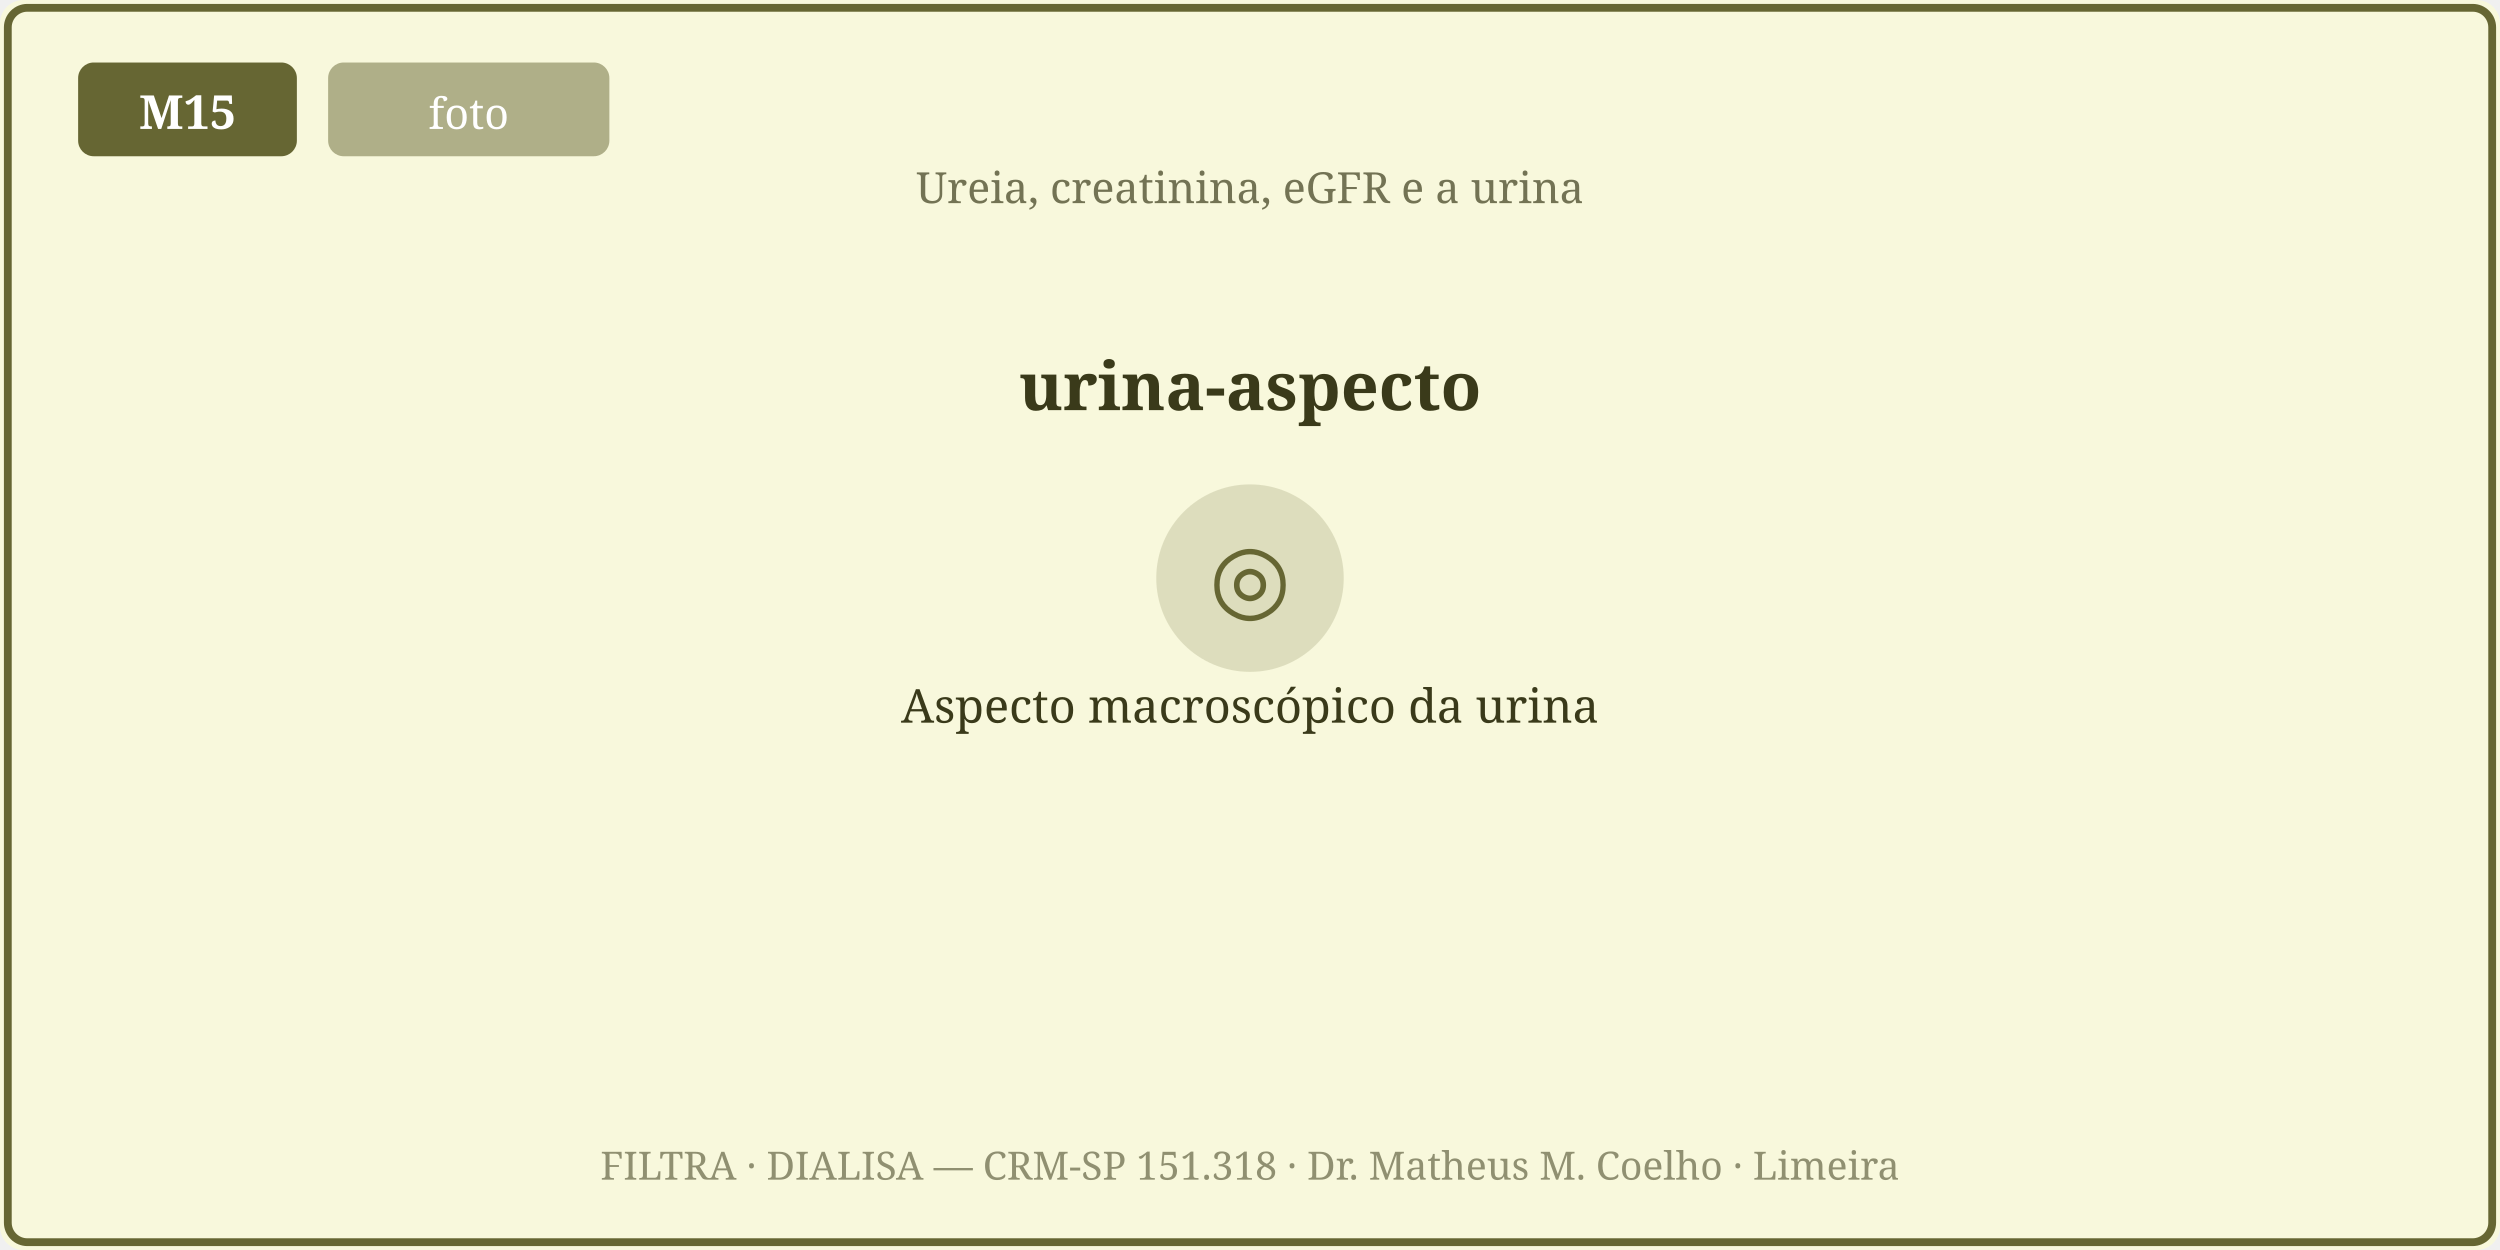
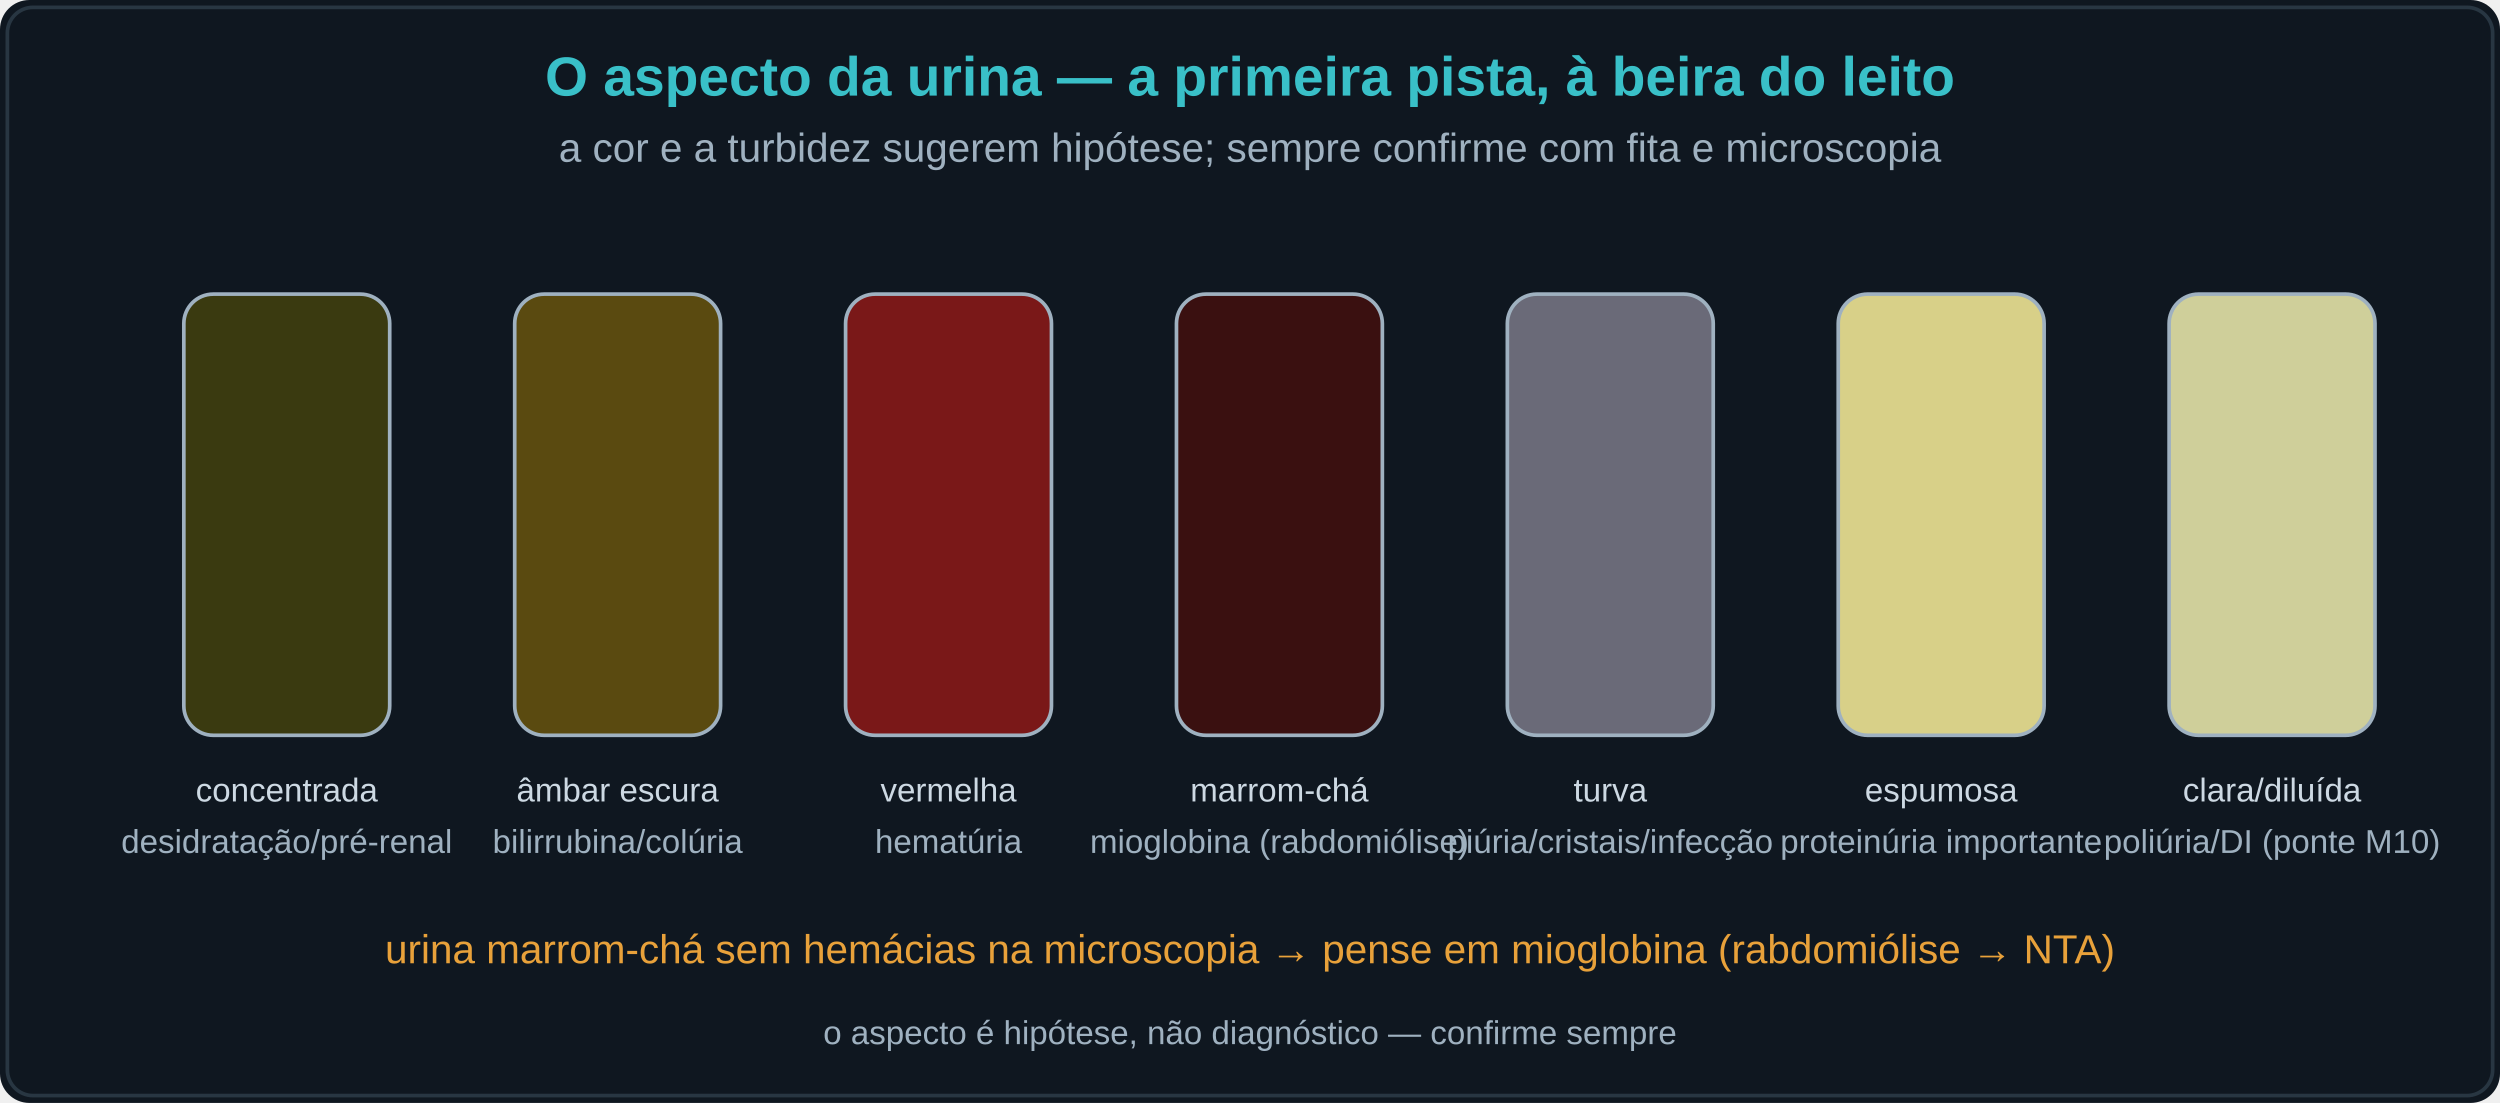
- <svg xmlns="http://www.w3.org/2000/svg" viewBox="0 0 640 320" font-family="Georgia,serif">
-   <rect width="640" height="320" fill="#f8f8dc" rx="6" />
-   <rect x="2" y="2" width="636" height="316" rx="5" fill="none" stroke="#666633" stroke-width="2" />
-   <rect x="20" y="16" width="56" height="24" rx="4" fill="#666633" />
-   <text x="48" y="33" text-anchor="middle" font-size="12" font-weight="bold" fill="white">M15</text>
-   <rect x="84" y="16" width="72" height="24" rx="4" fill="#666633" opacity="0.5" />
-   <text x="120" y="33" text-anchor="middle" font-size="11" fill="white">foto</text>
-   <text x="320" y="52" text-anchor="middle" font-size="11" fill="#3a3a1a" opacity="0.7">Ureia, creatinina, eGFR e a urina</text>
-   <text x="320" y="105" text-anchor="middle" font-size="17" font-weight="bold" fill="#3a3a1a">urina-aspecto</text>
-   <circle cx="320" cy="148" r="24" fill="#666633" opacity="0.18" />
-   <text x="320" y="156" text-anchor="middle" font-size="24" fill="#666633">◎</text>
-   <text x="320" y="185" text-anchor="middle" font-size="12" fill="#3a3a1a">Aspecto macroscópico da urina</text>
-   <text x="320" y="302" text-anchor="middle" font-size="10" fill="#3a3a1a" opacity="0.55">FILTRA · DIALISA — CRM-SP 151.318 · Dr. Matheus M. Coelho · Limeira</text>
+ <svg xmlns="http://www.w3.org/2000/svg" viewBox="0 0 680 300" font-family="system-ui,Arial,sans-serif">
+   <rect width="680" height="300" rx="8" fill="#0f1720" />
+   <rect x="2" y="2" width="676" height="296" rx="7" fill="none" stroke="#283642" />
+   <text x="340" y="26" text-anchor="middle" font-size="15" font-weight="bold" fill="#39c0c8">O aspecto da urina — a primeira pista, à beira do leito</text>
+   <text x="340" y="44" text-anchor="middle" font-size="11" fill="#9fb1c0">a cor e a turbidez sugerem hipótese; sempre confirme com fita e microscopia</text>
+   <g text-anchor="middle" font-size="9">
+     <rect x="50" y="80" width="56" height="120" rx="8" fill="#3a3a10" stroke="#9fb1c0" />
+     <text x="78" y="218" fill="#cdd9e3">concentrada</text>
+     <text x="78" y="232" fill="#9fb1c0">desidratação/pré-renal</text>
+     <rect x="140" y="80" width="56" height="120" rx="8" fill="#5a4a10" stroke="#9fb1c0" />
+     <text x="168" y="218" fill="#cdd9e3">âmbar escura</text>
+     <text x="168" y="232" fill="#9fb1c0">bilirrubina/colúria</text>
+     <rect x="230" y="80" width="56" height="120" rx="8" fill="#7a1818" stroke="#9fb1c0" />
+     <text x="258" y="218" fill="#cdd9e3">vermelha</text>
+     <text x="258" y="232" fill="#9fb1c0">hematúria</text>
+     <rect x="320" y="80" width="56" height="120" rx="8" fill="#3a1010" stroke="#9fb1c0" />
+     <text x="348" y="218" fill="#cdd9e3">marrom-chá</text>
+     <text x="348" y="232" fill="#9fb1c0">mioglobina (rabdomiólise)</text>
+     <rect x="410" y="80" width="56" height="120" rx="8" fill="#6a6a78" stroke="#9fb1c0" />
+     <text x="438" y="218" fill="#cdd9e3">turva</text>
+     <text x="438" y="232" fill="#9fb1c0">piúria/cristais/infecção</text>
+     <rect x="500" y="80" width="56" height="120" rx="8" fill="#d8d088" stroke="#9fb1c0" />
+     <text x="528" y="218" fill="#cdd9e3">espumosa</text>
+     <text x="528" y="232" fill="#9fb1c0">proteinúria importante</text>
+     <rect x="590" y="80" width="56" height="120" rx="8" fill="#cfcf9a" stroke="#9fb1c0" />
+     <text x="618" y="218" fill="#cdd9e3">clara/diluída</text>
+     <text x="618" y="232" fill="#9fb1c0">poliúria/DI (ponte M10)</text>
+   </g>
+   <text x="340" y="262" text-anchor="middle" font-size="11" fill="#e8a13a">urina marrom-chá sem hemácias na microscopia → pense em mioglobina (rabdomiólise → NTA)</text>
+   <text x="340" y="284" text-anchor="middle" font-size="9" fill="#9fb1c0">o aspecto é hipótese, não diagnóstico — confirme sempre</text>
</svg>
